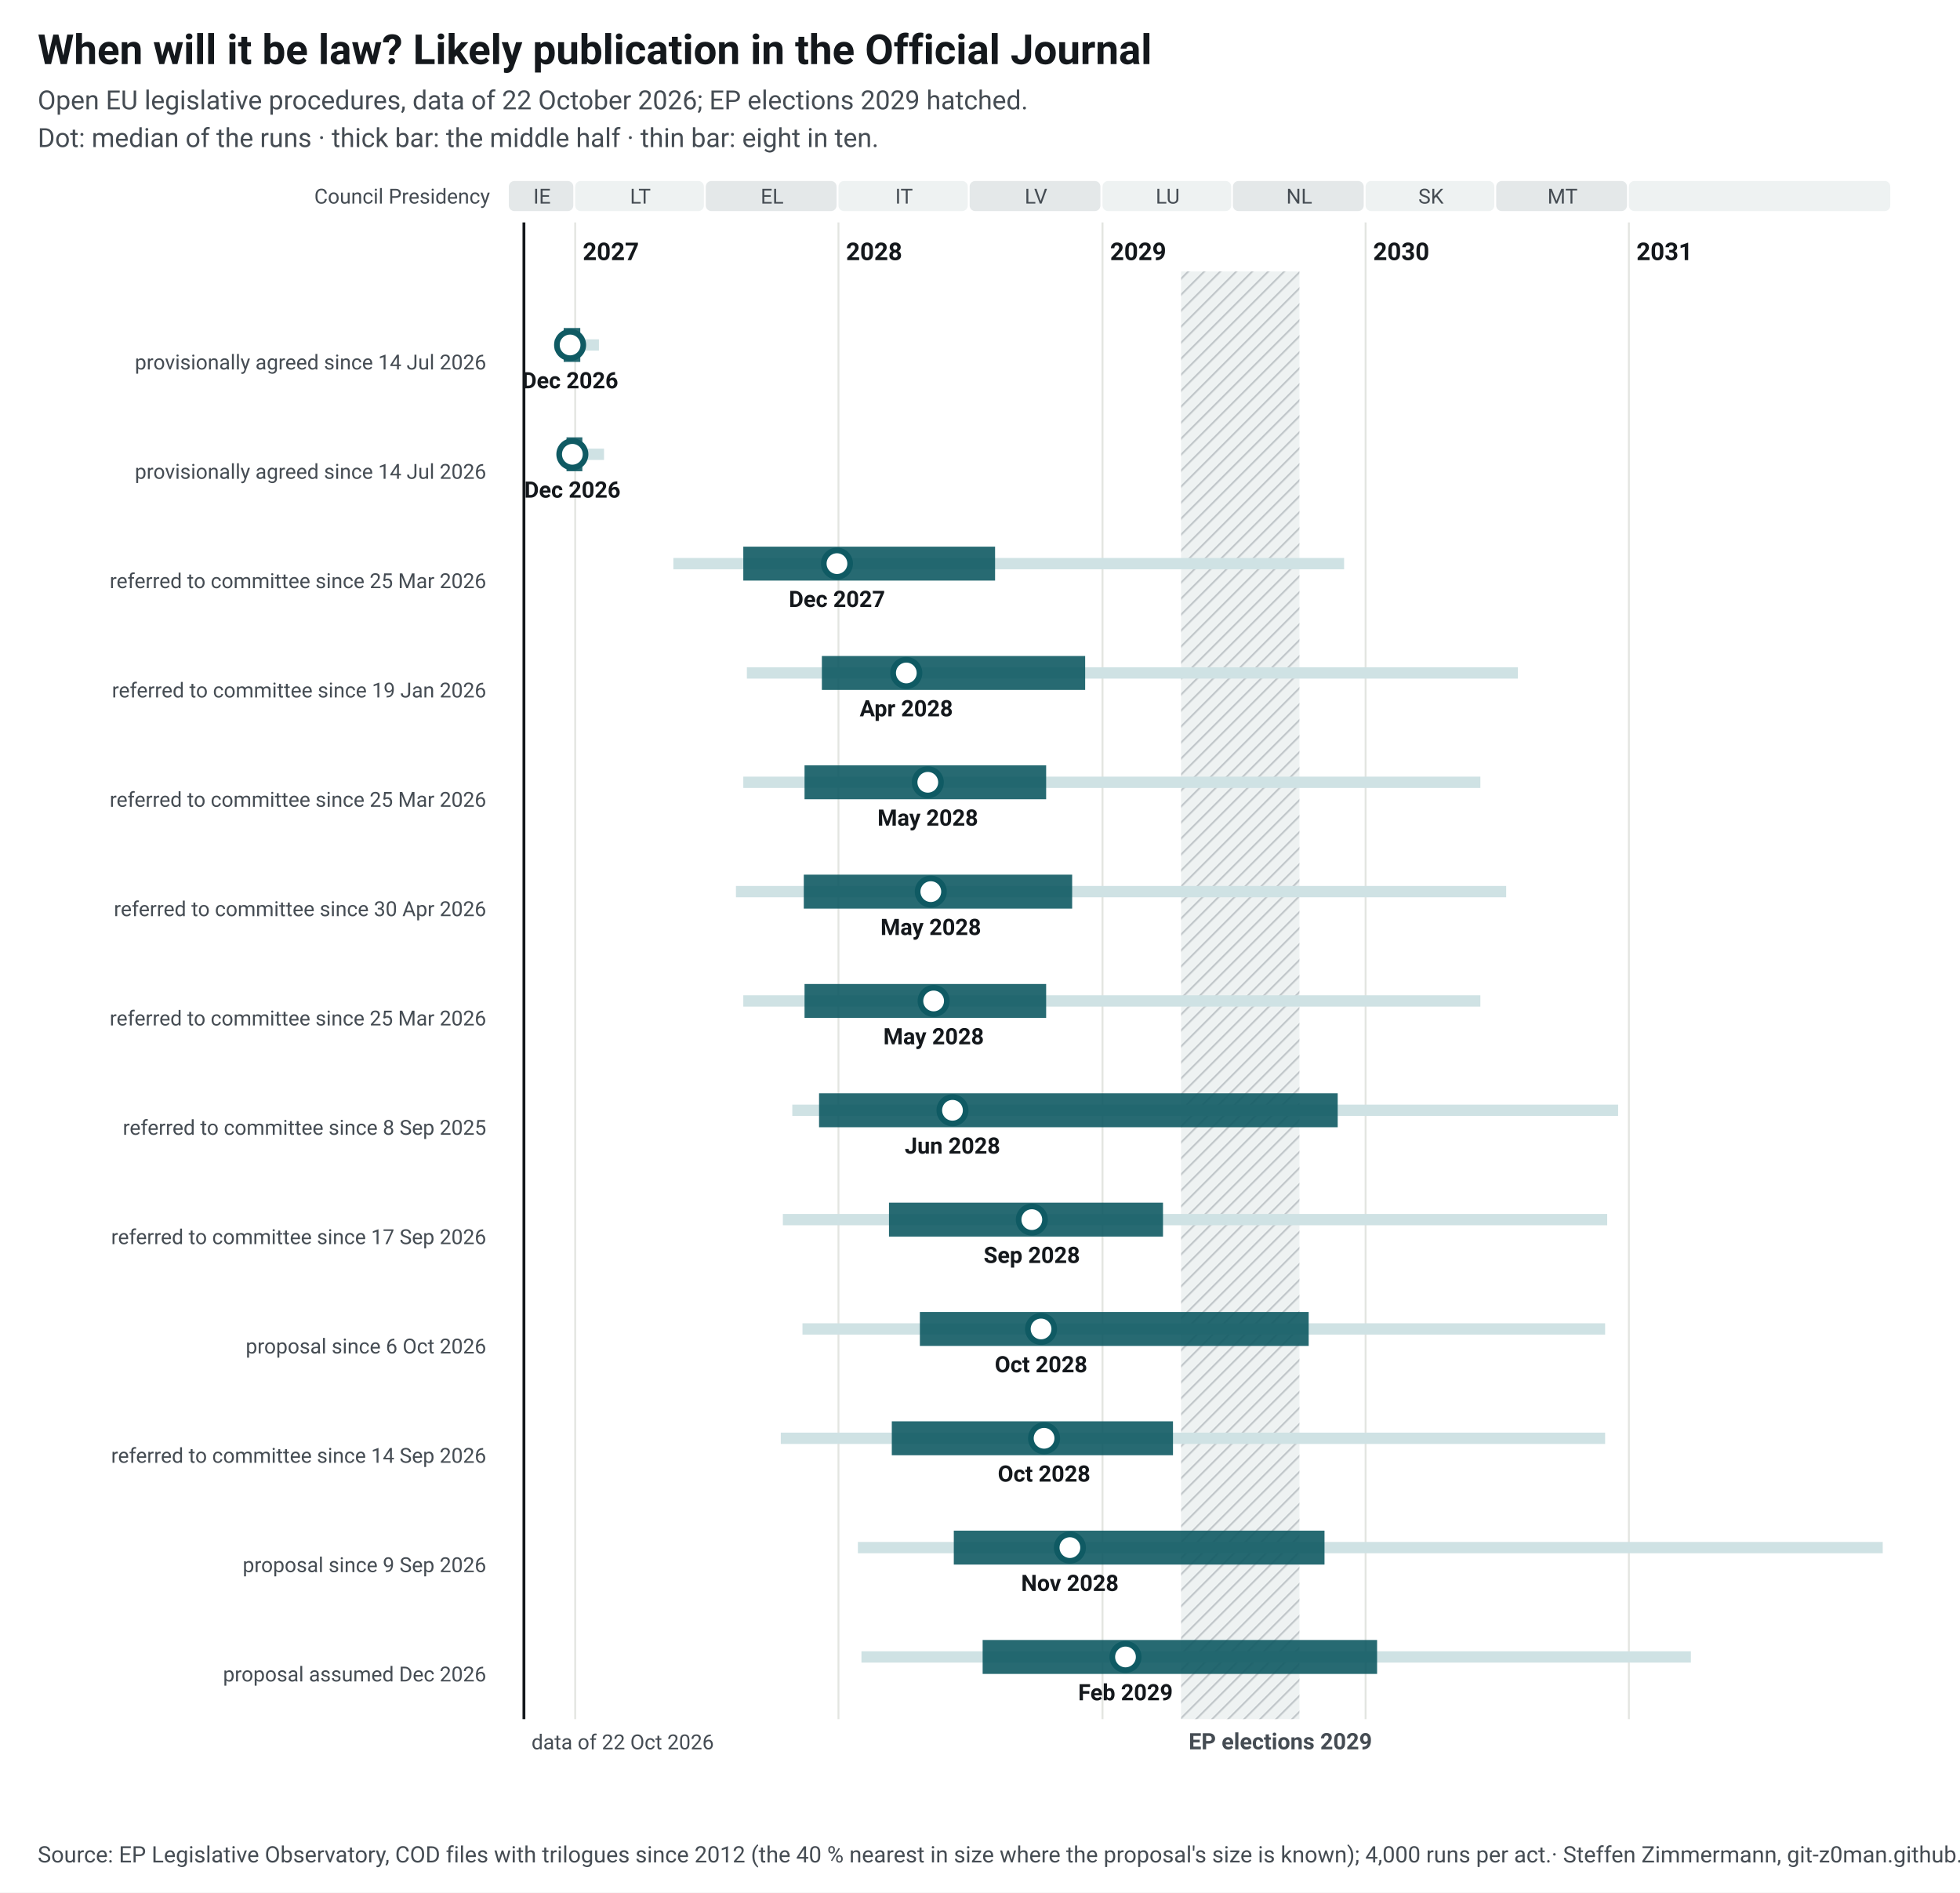
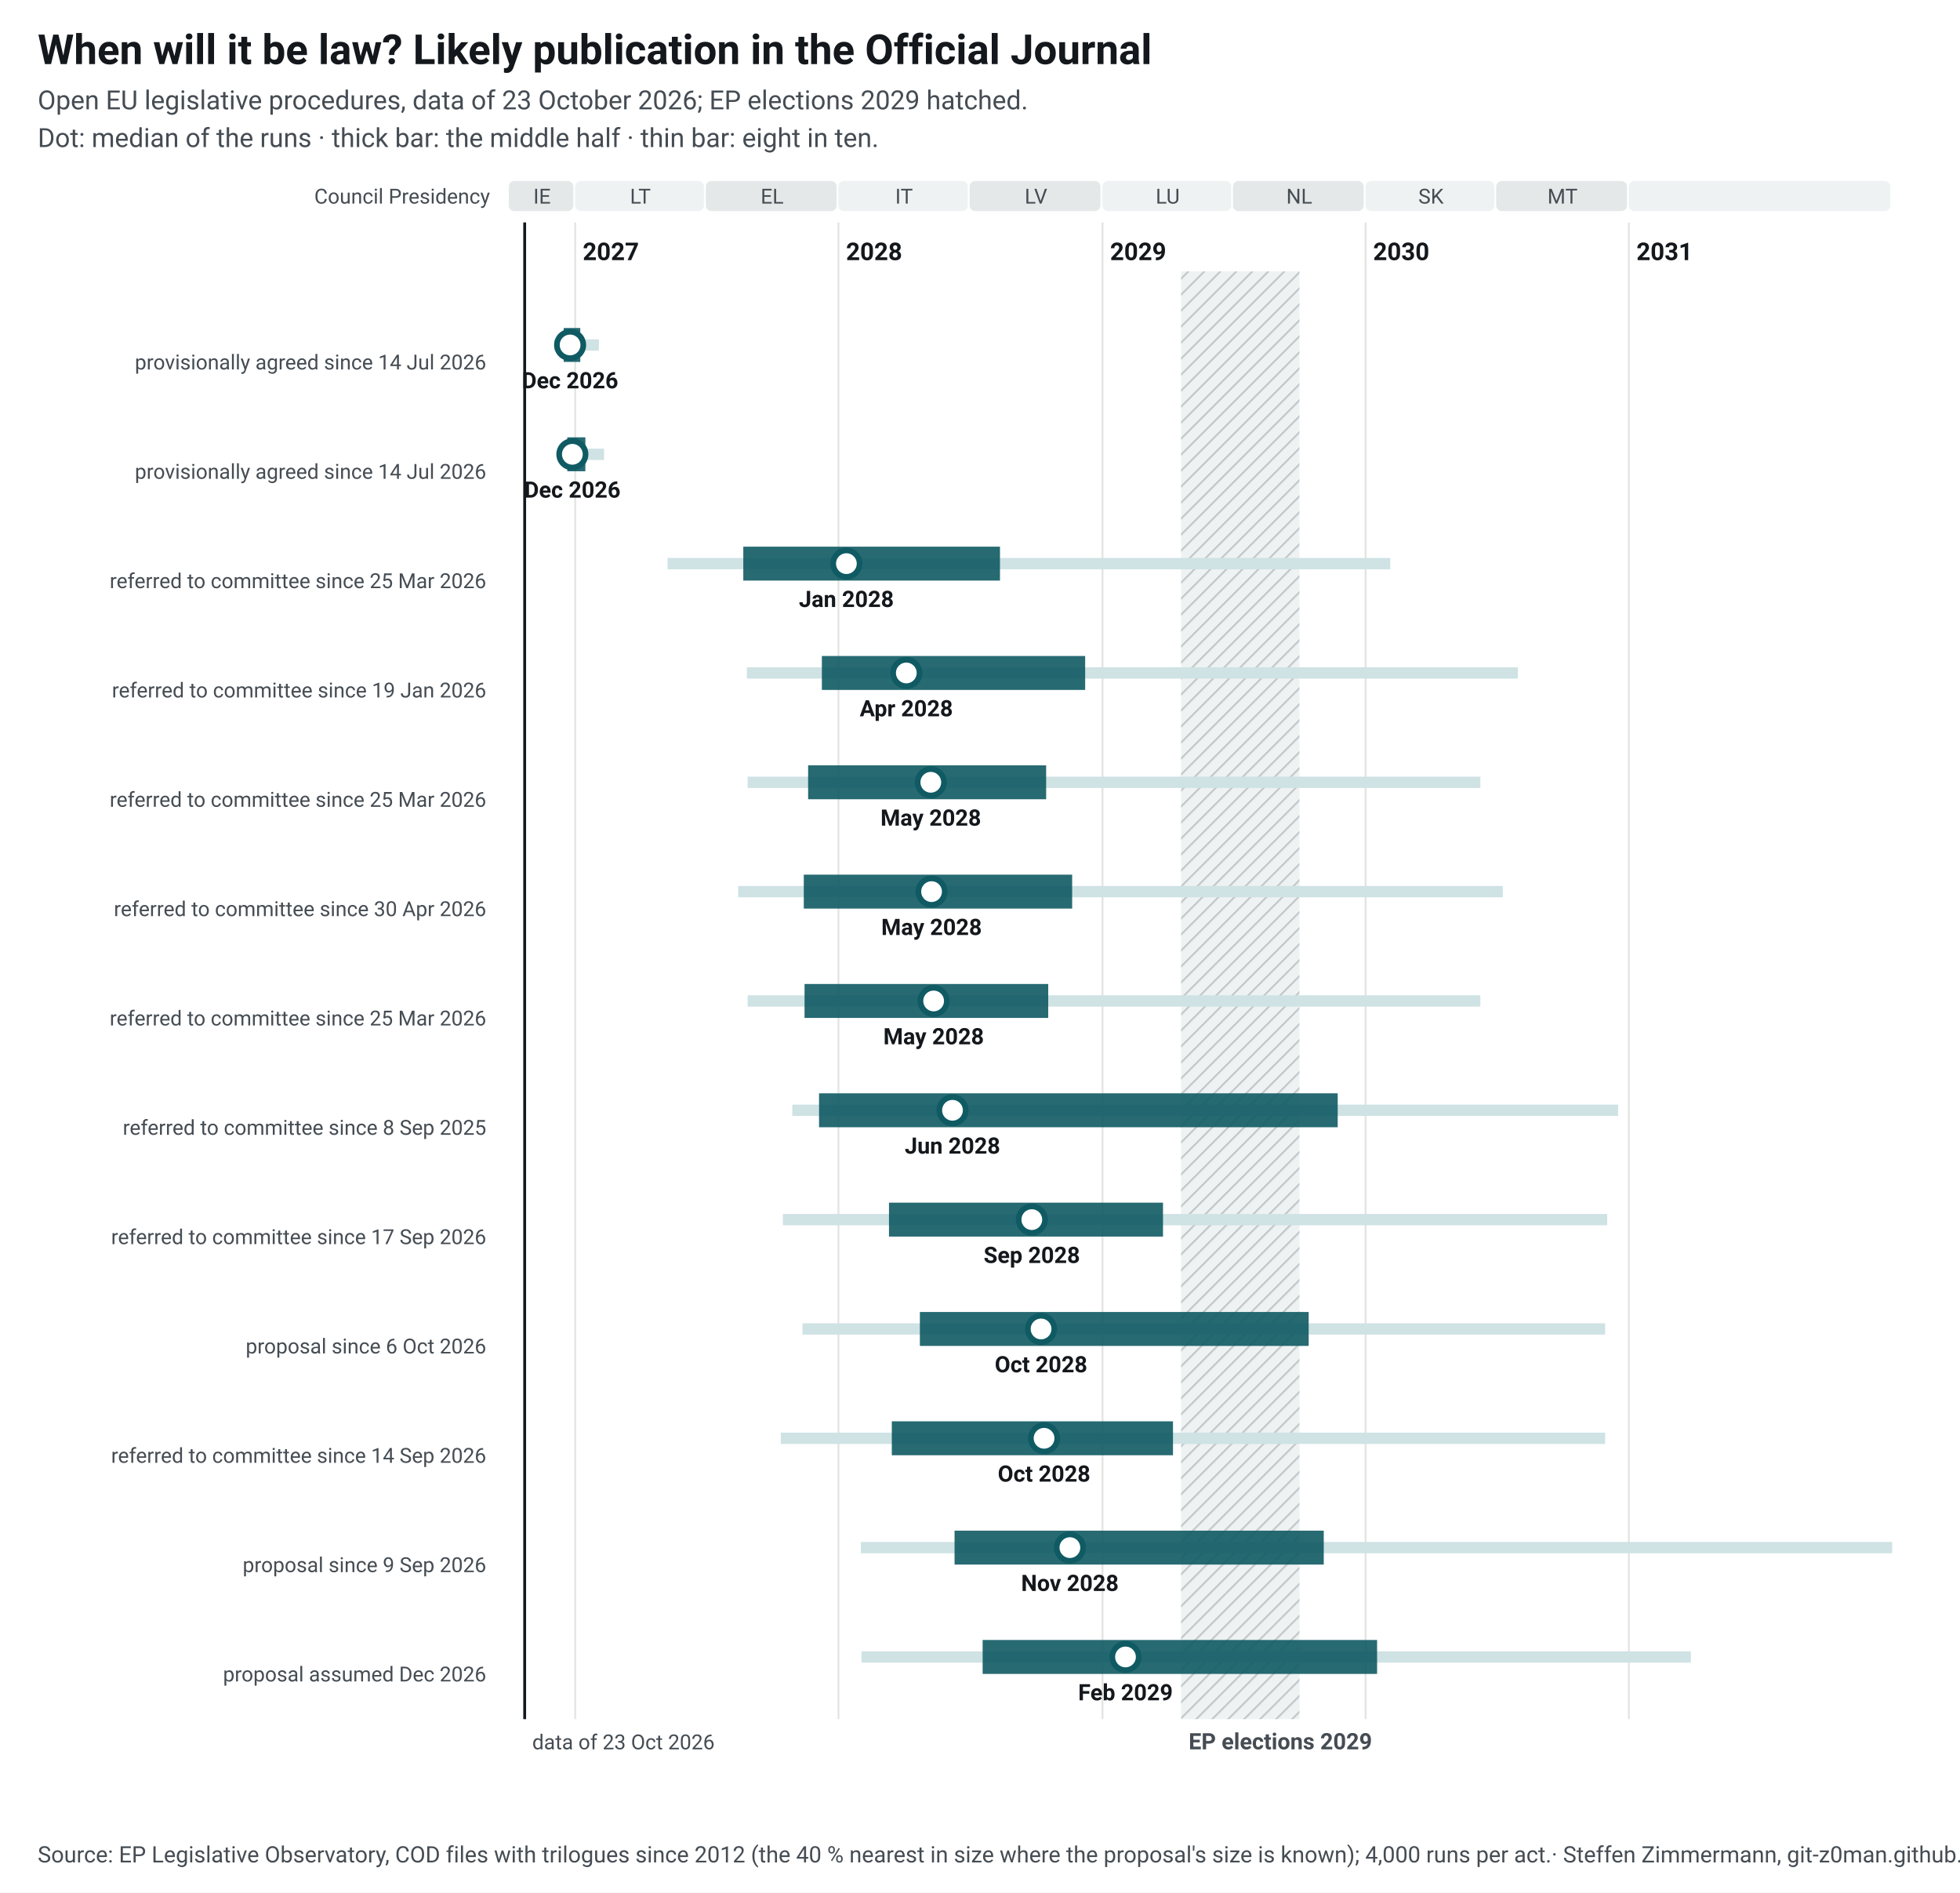
<svg xmlns="http://www.w3.org/2000/svg" width="1040" height="1004" viewBox="0 0 1040 1004" font-family="&quot;Source Sans 3&quot;, system-ui, -apple-system, Segoe UI, Roboto, Arial, sans-serif" font-size="13">
  <style>.ink{fill:#14181c}.mu{fill:#454c53}.gr{stroke:#e3e5e1;stroke-width:1}.pa{fill:#eef2f2}.pb{fill:#e4e8e9}.hb{fill:#eef2f2}.hl{stroke:#c3c9cc}.wt{fill:#454c53}.pt{fill:#14181c;paint-order:stroke;stroke:#fff;stroke-width:4px;stroke-linejoin:round}.pl{stroke:#14181c}.td{stroke:#14181c;stroke-width:1.5}.b50{fill:#0f5a63;opacity:.9}.b80{fill:#cfe2e4}.med{fill:#fff;stroke:#0f5a63}.fx{fill:#14181c}.ini{fill:#e3eeef;stroke:#6e9195;stroke-width:1}.ini80{fill:#a7b7ba}.inim{stroke:#6e9195;stroke-width:2}.c1{stroke:#0f5a63}.c2{stroke:#454c53;stroke-dasharray:7 4}a text{fill:#0f5a63}.nl-pending{fill:#0f5a63}.nl-adopted{fill:#5b646b}.nl-plan{fill:#fff;stroke:#14181c}.nl-open{fill:none;stroke:#14181c}.nl-q{fill:#14181c}.nl-row{stroke:#e3e5e1;stroke-width:.6}.nl-g-announced{fill:#f1f2f3}.nl-g-pending{fill:#e3eeef}.nl-g-adopted{fill:#eef2f2}</style>
  <rect width="1040" height="1004" fill="#fff" />
  <text x="20" y="34" font-size="22" font-weight="700" class="ink">When will it be law? Likely publication in the Official Journal</text>
-   <text x="20" y="58" font-size="14" class="mu">Open EU legislative procedures, data of 22 October 2026; EP elections 2029 hatched.</text>
+   <text x="20" y="58" font-size="14" class="mu">Open EU legislative procedures, data of 23 October 2026; EP elections 2029 hatched.</text>
  <text x="20" y="78" font-size="14" class="mu">Dot: median of the runs · thick bar: the middle half · thin bar: eight in ten.</text>
  <g transform="translate(20,92)">
    <defs>
      <pattern id="hatch-30" width="6" height="6" patternUnits="userSpaceOnUse" patternTransform="rotate(45)">
        <rect width="6" height="6" class="hb" />
        <line x1="0" y1="0" x2="0" y2="6" class="hl" stroke-width="2" />
      </pattern>
    </defs>
    <rect x="250.0" y="4" width="34.2" height="16" rx="3" class="pb" data-tip="Council Presidency: IE, Jul 2026 to Dec 2026" />
    <text x="267.6" y="16" text-anchor="middle" font-size="11" class="mu">IE</text>
    <rect x="285.2" y="4" width="68.3" height="16" rx="3" class="pa" data-tip="Council Presidency: LT, Jan 2027 to Jun 2027" />
    <text x="319.8" y="16" text-anchor="middle" font-size="11" class="mu">LT</text>
    <rect x="354.5" y="4" width="69.4" height="16" rx="3" class="pb" data-tip="Council Presidency: EL, Jul 2027 to Dec 2027" />
    <text x="389.7" y="16" text-anchor="middle" font-size="11" class="mu">EL</text>
    <rect x="424.9" y="4" width="68.6" height="16" rx="3" class="pa" data-tip="Council Presidency: IT, Jan 2028 to Jun 2028" />
    <text x="459.7" y="16" text-anchor="middle" font-size="11" class="mu">IT</text>
    <rect x="494.5" y="4" width="69.4" height="16" rx="3" class="pb" data-tip="Council Presidency: LV, Jul 2028 to Dec 2028" />
    <text x="529.7" y="16" text-anchor="middle" font-size="11" class="mu">LV</text>
    <rect x="565.0" y="4" width="68.3" height="16" rx="3" class="pa" data-tip="Council Presidency: LU, Jan 2029 to Jun 2029" />
    <text x="599.6" y="16" text-anchor="middle" font-size="11" class="mu">LU</text>
    <rect x="634.2" y="4" width="69.4" height="16" rx="3" class="pb" data-tip="Council Presidency: NL, Jul 2029 to Dec 2029" />
    <text x="669.4" y="16" text-anchor="middle" font-size="11" class="mu">NL</text>
    <rect x="704.6" y="4" width="68.3" height="16" rx="3" class="pa" data-tip="Council Presidency: SK, Jan 2030 to Jun 2030" />
    <text x="739.3" y="16" text-anchor="middle" font-size="11" class="mu">SK</text>
    <rect x="773.9" y="4" width="69.4" height="16" rx="3" class="pb" data-tip="Council Presidency: MT, Jul 2030 to Dec 2030" />
    <text x="809.1" y="16" text-anchor="middle" font-size="11" class="mu">MT</text>
    <rect x="844.3" y="4" width="138.7" height="16" rx="3" class="pa" data-tip="Council Presidency: not decided, Jan 2031 to Dec 2031" />
    <text x="914.2" y="16" text-anchor="middle" font-size="11" class="mu" />
    <line x1="285.2" y1="26" x2="285.2" y2="820" class="gr" />
    <text x="289.2" y="46" font-weight="600" class="ink">2027</text>
    <line x1="424.9" y1="26" x2="424.9" y2="820" class="gr" />
    <text x="428.9" y="46" font-weight="600" class="ink">2028</text>
    <line x1="565.0" y1="26" x2="565.0" y2="820" class="gr" />
    <text x="569.0" y="46" font-weight="600" class="ink">2029</text>
    <line x1="704.6" y1="26" x2="704.6" y2="820" class="gr" />
    <text x="708.6" y="46" font-weight="600" class="ink">2030</text>
    <line x1="844.3" y1="26" x2="844.3" y2="820" class="gr" />
    <text x="848.3" y="46" font-weight="600" class="ink">2031</text>
    <rect x="606.7" y="52" width="62.8" height="768" fill="url(#hatch-30)" data-tip="European elections 2029: Parliament does no legislative work from its last session in April until the new committees vote again in October (assumption, as in 2024; the dates are not set yet)." />
    <text x="610.7" y="836" font-size="12" font-weight="600" class="wt">EP elections 2029</text>
    <text x="240" y="16" text-anchor="end" font-size="11" class="mu">Council Presidency</text>
-     <line x1="258.0" y1="26" x2="258.0" y2="820" class="td" />
-     <text x="262.0" y="836" font-size="11" class="mu">data of 22 Oct 2026</text>
+     <line x1="258.4" y1="26" x2="258.4" y2="820" class="td" />
+     <text x="262.4" y="836" font-size="11" class="mu">data of 23 Oct 2026</text>
    <text x="238" y="88.0" text-anchor="end" font-weight="600" class="ink lnk" />
    <text x="238" y="104.0" text-anchor="end" font-size="11" class="mu">provisionally agreed since 14 Jul 2026</text>
    <rect x="274.1" y="88.0" width="23.7" height="6" class="b80" data-tip="Omnibus IV – Digitalisation and common specifications (Directive): median Dec 2026; half of the runs Dec 2026 to Jan 2027; eight in ten Dec 2026 to Feb 2027" />
    <rect x="279.1" y="82.0" width="8.8" height="18" class="b50" data-tip="Omnibus IV – Digitalisation and common specifications (Directive): median Dec 2026; half of the runs Dec 2026 to Jan 2027; eight in ten Dec 2026 to Feb 2027" />
    <circle cx="282.5" cy="91.0" r="7" class="med" stroke-width="3" data-tip="Omnibus IV – Digitalisation and common specifications (Directive): median Dec 2026; half of the runs Dec 2026 to Jan 2027; eight in ten Dec 2026 to Feb 2027" />
    <text x="282.5" y="114.0" text-anchor="middle" font-size="12" font-weight="600" class="ink">Dec 2026</text>
    <text x="238" y="146.0" text-anchor="end" font-weight="600" class="ink lnk" />
    <text x="238" y="162.0" text-anchor="end" font-size="11" class="mu">provisionally agreed since 14 Jul 2026</text>
-     <rect x="276.0" y="146.0" width="24.5" height="6" class="b80" data-tip="Omnibus IV – Digitalisation and common specifications (Regulation): median Dec 2026; half of the runs Dec 2026 to Jan 2027; eight in ten Dec 2026 to Feb 2027" />
-     <rect x="280.6" y="140.0" width="8.4" height="18" class="b50" data-tip="Omnibus IV – Digitalisation and common specifications (Regulation): median Dec 2026; half of the runs Dec 2026 to Jan 2027; eight in ten Dec 2026 to Feb 2027" />
+     <rect x="276.8" y="146.0" width="23.7" height="6" class="b80" data-tip="Omnibus IV – Digitalisation and common specifications (Regulation): median Dec 2026; half of the runs Dec 2026 to Jan 2027; eight in ten Dec 2026 to Feb 2027" />
+     <rect x="281.0" y="140.0" width="9.6" height="18" class="b50" data-tip="Omnibus IV – Digitalisation and common specifications (Regulation): median Dec 2026; half of the runs Dec 2026 to Jan 2027; eight in ten Dec 2026 to Feb 2027" />
    <circle cx="283.7" cy="149.0" r="7" class="med" stroke-width="3" data-tip="Omnibus IV – Digitalisation and common specifications (Regulation): median Dec 2026; half of the runs Dec 2026 to Jan 2027; eight in ten Dec 2026 to Feb 2027" />
    <text x="283.7" y="172.0" text-anchor="middle" font-size="12" font-weight="600" class="ink">Dec 2026</text>
    <text x="238" y="204.0" text-anchor="end" font-weight="600" class="ink lnk" />
    <text x="238" y="220.0" text-anchor="end" font-size="11" class="mu">referred to committee since 25 Mar 2026</text>
-     <rect x="337.3" y="204.0" width="355.9" height="6" class="b80" data-tip="NIS-2 amendment: median Dec 2027; half of the runs Aug 2027 to Aug 2028; eight in ten May 2027 to Dec 2029" />
-     <rect x="374.4" y="198.0" width="133.6" height="18" class="b50" data-tip="NIS-2 amendment: median Dec 2027; half of the runs Aug 2027 to Aug 2028; eight in ten May 2027 to Dec 2029" />
-     <circle cx="424.1" cy="207.0" r="7" class="med" stroke-width="3" data-tip="NIS-2 amendment: median Dec 2027; half of the runs Aug 2027 to Aug 2028; eight in ten May 2027 to Dec 2029" />
-     <text x="424.1" y="230.0" text-anchor="middle" font-size="12" font-weight="600" class="ink">Dec 2027</text>
+     <rect x="334.2" y="204.0" width="383.5" height="6" class="b80" data-tip="NIS-2 amendment: median Jan 2028; half of the runs Aug 2027 to Aug 2028; eight in ten May 2027 to Feb 2030" />
+     <rect x="374.4" y="198.0" width="136.2" height="18" class="b50" data-tip="NIS-2 amendment: median Jan 2028; half of the runs Aug 2027 to Aug 2028; eight in ten May 2027 to Feb 2030" />
+     <circle cx="429.1" cy="207.0" r="7" class="med" stroke-width="3" data-tip="NIS-2 amendment: median Jan 2028; half of the runs Aug 2027 to Aug 2028; eight in ten May 2027 to Feb 2030" />
+     <text x="429.1" y="230.0" text-anchor="middle" font-size="12" font-weight="600" class="ink">Jan 2028</text>
    <text x="238" y="262.0" text-anchor="end" font-weight="600" class="ink lnk" />
    <text x="238" y="278.0" text-anchor="end" font-size="11" class="mu">referred to committee since 19 Jan 2026</text>
    <rect x="376.3" y="262.0" width="409.1" height="6" class="b80" data-tip="Digital Omnibus: median Apr 2028; half of the runs Dec 2027 to Dec 2028; eight in ten Aug 2027 to Jul 2030" />
    <rect x="416.1" y="256.0" width="139.7" height="18" class="b50" data-tip="Digital Omnibus: median Apr 2028; half of the runs Dec 2027 to Dec 2028; eight in ten Aug 2027 to Jul 2030" />
    <circle cx="460.9" cy="265.0" r="7" class="med" stroke-width="3" data-tip="Digital Omnibus: median Apr 2028; half of the runs Dec 2027 to Dec 2028; eight in ten Aug 2027 to Jul 2030" />
    <text x="460.9" y="288.0" text-anchor="middle" font-size="12" font-weight="600" class="ink">Apr 2028</text>
    <text x="238" y="320.0" text-anchor="end" font-weight="600" class="ink lnk" />
    <text x="238" y="336.0" text-anchor="end" font-size="11" class="mu">referred to committee since 25 Mar 2026</text>
-     <rect x="374.4" y="320.0" width="391.1" height="6" class="b80" data-tip="MDR/IVDR simplification: median May 2028; half of the runs Nov 2027 to Oct 2028; eight in ten Aug 2027 to Jun 2030" />
-     <rect x="406.9" y="314.0" width="128.2" height="18" class="b50" data-tip="MDR/IVDR simplification: median May 2028; half of the runs Nov 2027 to Oct 2028; eight in ten Aug 2027 to Jun 2030" />
-     <circle cx="472.3" cy="323.0" r="7" class="med" stroke-width="3" data-tip="MDR/IVDR simplification: median May 2028; half of the runs Nov 2027 to Oct 2028; eight in ten Aug 2027 to Jun 2030" />
-     <text x="472.3" y="346.0" text-anchor="middle" font-size="12" font-weight="600" class="ink">May 2028</text>
+     <rect x="376.7" y="320.0" width="388.8" height="6" class="b80" data-tip="MDR/IVDR simplification: median May 2028; half of the runs Nov 2027 to Oct 2028; eight in ten Aug 2027 to Jun 2030" />
+     <rect x="408.8" y="314.0" width="126.3" height="18" class="b50" data-tip="MDR/IVDR simplification: median May 2028; half of the runs Nov 2027 to Oct 2028; eight in ten Aug 2027 to Jun 2030" />
+     <circle cx="473.9" cy="323.0" r="7" class="med" stroke-width="3" data-tip="MDR/IVDR simplification: median May 2028; half of the runs Nov 2027 to Oct 2028; eight in ten Aug 2027 to Jun 2030" />
+     <text x="473.9" y="346.0" text-anchor="middle" font-size="12" font-weight="600" class="ink">May 2028</text>
    <text x="238" y="378.0" text-anchor="end" font-weight="600" class="ink lnk" />
    <text x="238" y="394.0" text-anchor="end" font-size="11" class="mu">referred to committee since 30 Apr 2026</text>
-     <rect x="370.5" y="378.0" width="408.7" height="6" class="b80" data-tip="Industrial Accelerator Act: median May 2028; half of the runs Nov 2027 to Nov 2028; eight in ten Aug 2027 to Jul 2030" />
+     <rect x="371.7" y="378.0" width="405.7" height="6" class="b80" data-tip="Industrial Accelerator Act: median May 2028; half of the runs Nov 2027 to Nov 2028; eight in ten Aug 2027 to Jul 2030" />
    <rect x="406.5" y="372.0" width="142.4" height="18" class="b50" data-tip="Industrial Accelerator Act: median May 2028; half of the runs Nov 2027 to Nov 2028; eight in ten Aug 2027 to Jul 2030" />
-     <circle cx="473.9" cy="381.0" r="7" class="med" stroke-width="3" data-tip="Industrial Accelerator Act: median May 2028; half of the runs Nov 2027 to Nov 2028; eight in ten Aug 2027 to Jul 2030" />
-     <text x="473.9" y="404.0" text-anchor="middle" font-size="12" font-weight="600" class="ink">May 2028</text>
+     <circle cx="474.3" cy="381.0" r="7" class="med" stroke-width="3" data-tip="Industrial Accelerator Act: median May 2028; half of the runs Nov 2027 to Nov 2028; eight in ten Aug 2027 to Jul 2030" />
+     <text x="474.3" y="404.0" text-anchor="middle" font-size="12" font-weight="600" class="ink">May 2028</text>
    <text x="238" y="436.0" text-anchor="end" font-weight="600" class="ink lnk" />
    <text x="238" y="452.0" text-anchor="end" font-size="11" class="mu">referred to committee since 25 Mar 2026</text>
-     <rect x="374.4" y="436.0" width="391.1" height="6" class="b80" data-tip="Cybersecurity Act 2: median May 2028; half of the runs Nov 2027 to Oct 2028; eight in ten Aug 2027 to Jun 2030" />
-     <rect x="406.9" y="430.0" width="128.2" height="18" class="b50" data-tip="Cybersecurity Act 2: median May 2028; half of the runs Nov 2027 to Oct 2028; eight in ten Aug 2027 to Jun 2030" />
+     <rect x="376.7" y="436.0" width="388.8" height="6" class="b80" data-tip="Cybersecurity Act 2: median May 2028; half of the runs Nov 2027 to Oct 2028; eight in ten Aug 2027 to Jun 2030" />
+     <rect x="406.9" y="430.0" width="129.3" height="18" class="b50" data-tip="Cybersecurity Act 2: median May 2028; half of the runs Nov 2027 to Oct 2028; eight in ten Aug 2027 to Jun 2030" />
    <circle cx="475.4" cy="439.0" r="7" class="med" stroke-width="3" data-tip="Cybersecurity Act 2: median May 2028; half of the runs Nov 2027 to Oct 2028; eight in ten Aug 2027 to Jun 2030" />
    <text x="475.4" y="462.0" text-anchor="middle" font-size="12" font-weight="600" class="ink">May 2028</text>
    <text x="238" y="494.0" text-anchor="end" font-weight="600" class="ink lnk" />
    <text x="238" y="510.0" text-anchor="end" font-size="11" class="mu">referred to committee since 8 Sep 2025</text>
    <rect x="400.4" y="494.0" width="438.2" height="6" class="b80" data-tip="EU Space Act: median Jun 2028; half of the runs Dec 2027 to Nov 2029; eight in ten Oct 2027 to Dec 2030" />
    <rect x="414.6" y="488.0" width="275.2" height="18" class="b50" data-tip="EU Space Act: median Jun 2028; half of the runs Dec 2027 to Nov 2029; eight in ten Oct 2027 to Dec 2030" />
    <circle cx="485.4" cy="497.0" r="7" class="med" stroke-width="3" data-tip="EU Space Act: median Jun 2028; half of the runs Dec 2027 to Nov 2029; eight in ten Oct 2027 to Dec 2030" />
    <text x="485.4" y="520.0" text-anchor="middle" font-size="12" font-weight="600" class="ink">Jun 2028</text>
    <text x="238" y="552.0" text-anchor="end" font-weight="600" class="ink lnk" />
    <text x="238" y="568.0" text-anchor="end" font-size="11" class="mu">referred to committee since 17 Sep 2026</text>
    <rect x="395.4" y="552.0" width="437.4" height="6" class="b80" data-tip="Cloud and AI Development Act: median Sep 2028; half of the runs Mar 2028 to Mar 2029; eight in ten Oct 2027 to Dec 2030" />
    <rect x="451.7" y="546.0" width="145.4" height="18" class="b50" data-tip="Cloud and AI Development Act: median Sep 2028; half of the runs Mar 2028 to Mar 2029; eight in ten Oct 2027 to Dec 2030" />
    <circle cx="527.5" cy="555.0" r="7" class="med" stroke-width="3" data-tip="Cloud and AI Development Act: median Sep 2028; half of the runs Mar 2028 to Mar 2029; eight in ten Oct 2027 to Dec 2030" />
    <text x="527.5" y="578.0" text-anchor="middle" font-size="12" font-weight="600" class="ink">Sep 2028</text>
    <text x="238" y="610.0" text-anchor="end" font-weight="600" class="ink lnk" />
    <text x="238" y="626.0" text-anchor="end" font-size="11" class="mu">proposal since 6 Oct 2026</text>
    <rect x="405.8" y="610.0" width="425.9" height="6" class="b80" data-tip="New Standardisation Regulation: median Oct 2028; half of the runs Apr 2028 to Oct 2029; eight in ten Nov 2027 to Nov 2030" />
    <rect x="468.1" y="604.0" width="206.3" height="18" class="b50" data-tip="New Standardisation Regulation: median Oct 2028; half of the runs Apr 2028 to Oct 2029; eight in ten Nov 2027 to Nov 2030" />
    <circle cx="532.4" cy="613.0" r="7" class="med" stroke-width="3" data-tip="New Standardisation Regulation: median Oct 2028; half of the runs Apr 2028 to Oct 2029; eight in ten Nov 2027 to Nov 2030" />
    <text x="532.4" y="636.0" text-anchor="middle" font-size="12" font-weight="600" class="ink">Oct 2028</text>
    <text x="238" y="668.0" text-anchor="end" font-weight="600" class="ink lnk" />
    <text x="238" y="684.0" text-anchor="end" font-size="11" class="mu">referred to committee since 14 Sep 2026</text>
    <rect x="394.3" y="668.0" width="437.4" height="6" class="b80" data-tip="Chips Act 2.0: median Oct 2028; half of the runs Mar 2028 to Apr 2029; eight in ten Oct 2027 to Nov 2030" />
    <rect x="453.2" y="662.0" width="149.2" height="18" class="b50" data-tip="Chips Act 2.0: median Oct 2028; half of the runs Mar 2028 to Apr 2029; eight in ten Oct 2027 to Nov 2030" />
    <circle cx="534.0" cy="671.0" r="7" class="med" stroke-width="3" data-tip="Chips Act 2.0: median Oct 2028; half of the runs Mar 2028 to Apr 2029; eight in ten Oct 2027 to Nov 2030" />
    <text x="534.0" y="694.0" text-anchor="middle" font-size="12" font-weight="600" class="ink">Oct 2028</text>
    <text x="238" y="726.0" text-anchor="end" font-weight="600" class="ink lnk" />
    <text x="238" y="742.0" text-anchor="end" font-size="11" class="mu">proposal since 9 Sep 2026</text>
-     <rect x="435.2" y="726.0" width="543.8" height="6" class="b80" data-tip="Public Procurement Act: median Nov 2028; half of the runs Jun 2028 to Nov 2029; eight in ten Jan 2028 to Dec 2031" />
-     <rect x="486.1" y="720.0" width="196.7" height="18" class="b50" data-tip="Public Procurement Act: median Nov 2028; half of the runs Jun 2028 to Nov 2029; eight in ten Jan 2028 to Dec 2031" />
-     <circle cx="547.7" cy="729.0" r="7" class="med" stroke-width="3" data-tip="Public Procurement Act: median Nov 2028; half of the runs Jun 2028 to Nov 2029; eight in ten Jan 2028 to Dec 2031" />
+     <rect x="436.8" y="726.0" width="547.2" height="6" class="b80" data-tip="Public Procurement Act: median Nov 2028; half of the runs Jun 2028 to Nov 2029; eight in ten Feb 2028 to Jan 2032" />
+     <rect x="486.5" y="720.0" width="195.9" height="18" class="b50" data-tip="Public Procurement Act: median Nov 2028; half of the runs Jun 2028 to Nov 2029; eight in ten Feb 2028 to Jan 2032" />
+     <circle cx="547.7" cy="729.0" r="7" class="med" stroke-width="3" data-tip="Public Procurement Act: median Nov 2028; half of the runs Jun 2028 to Nov 2029; eight in ten Feb 2028 to Jan 2032" />
    <text x="547.7" y="752.0" text-anchor="middle" font-size="12" font-weight="600" class="ink">Nov 2028</text>
    <text x="238" y="784.0" text-anchor="end" font-weight="600" class="ink lnk" />
    <text x="238" y="800.0" text-anchor="end" font-size="11" class="mu">proposal assumed Dec 2026</text>
    <rect x="437.1" y="784.0" width="440.1" height="6" class="b80" data-tip="European Product Act: median Feb 2029; half of the runs Jul 2028 to Jan 2030; eight in ten Feb 2028 to Mar 2031" />
    <rect x="501.4" y="778.0" width="209.3" height="18" class="b50" data-tip="European Product Act: median Feb 2029; half of the runs Jul 2028 to Jan 2030; eight in ten Feb 2028 to Mar 2031" />
    <circle cx="577.2" cy="787.0" r="7" class="med" stroke-width="3" data-tip="European Product Act: median Feb 2029; half of the runs Jul 2028 to Jan 2030; eight in ten Feb 2028 to Mar 2031" />
    <text x="577.2" y="810.0" text-anchor="middle" font-size="12" font-weight="600" class="ink">Feb 2029</text>
  </g>
  <text x="20" y="988" font-size="12" class="mu">Source: EP Legislative Observatory, COD files with trilogues since 2012 (the 40 % nearest in size where the proposal's size is known); 4,000 runs per act.<tspan> · Steffen Zimmermann, git-z0man.github.io/eu-regulation-timeline, CC BY 4.0</tspan>
  </text>
</svg>
